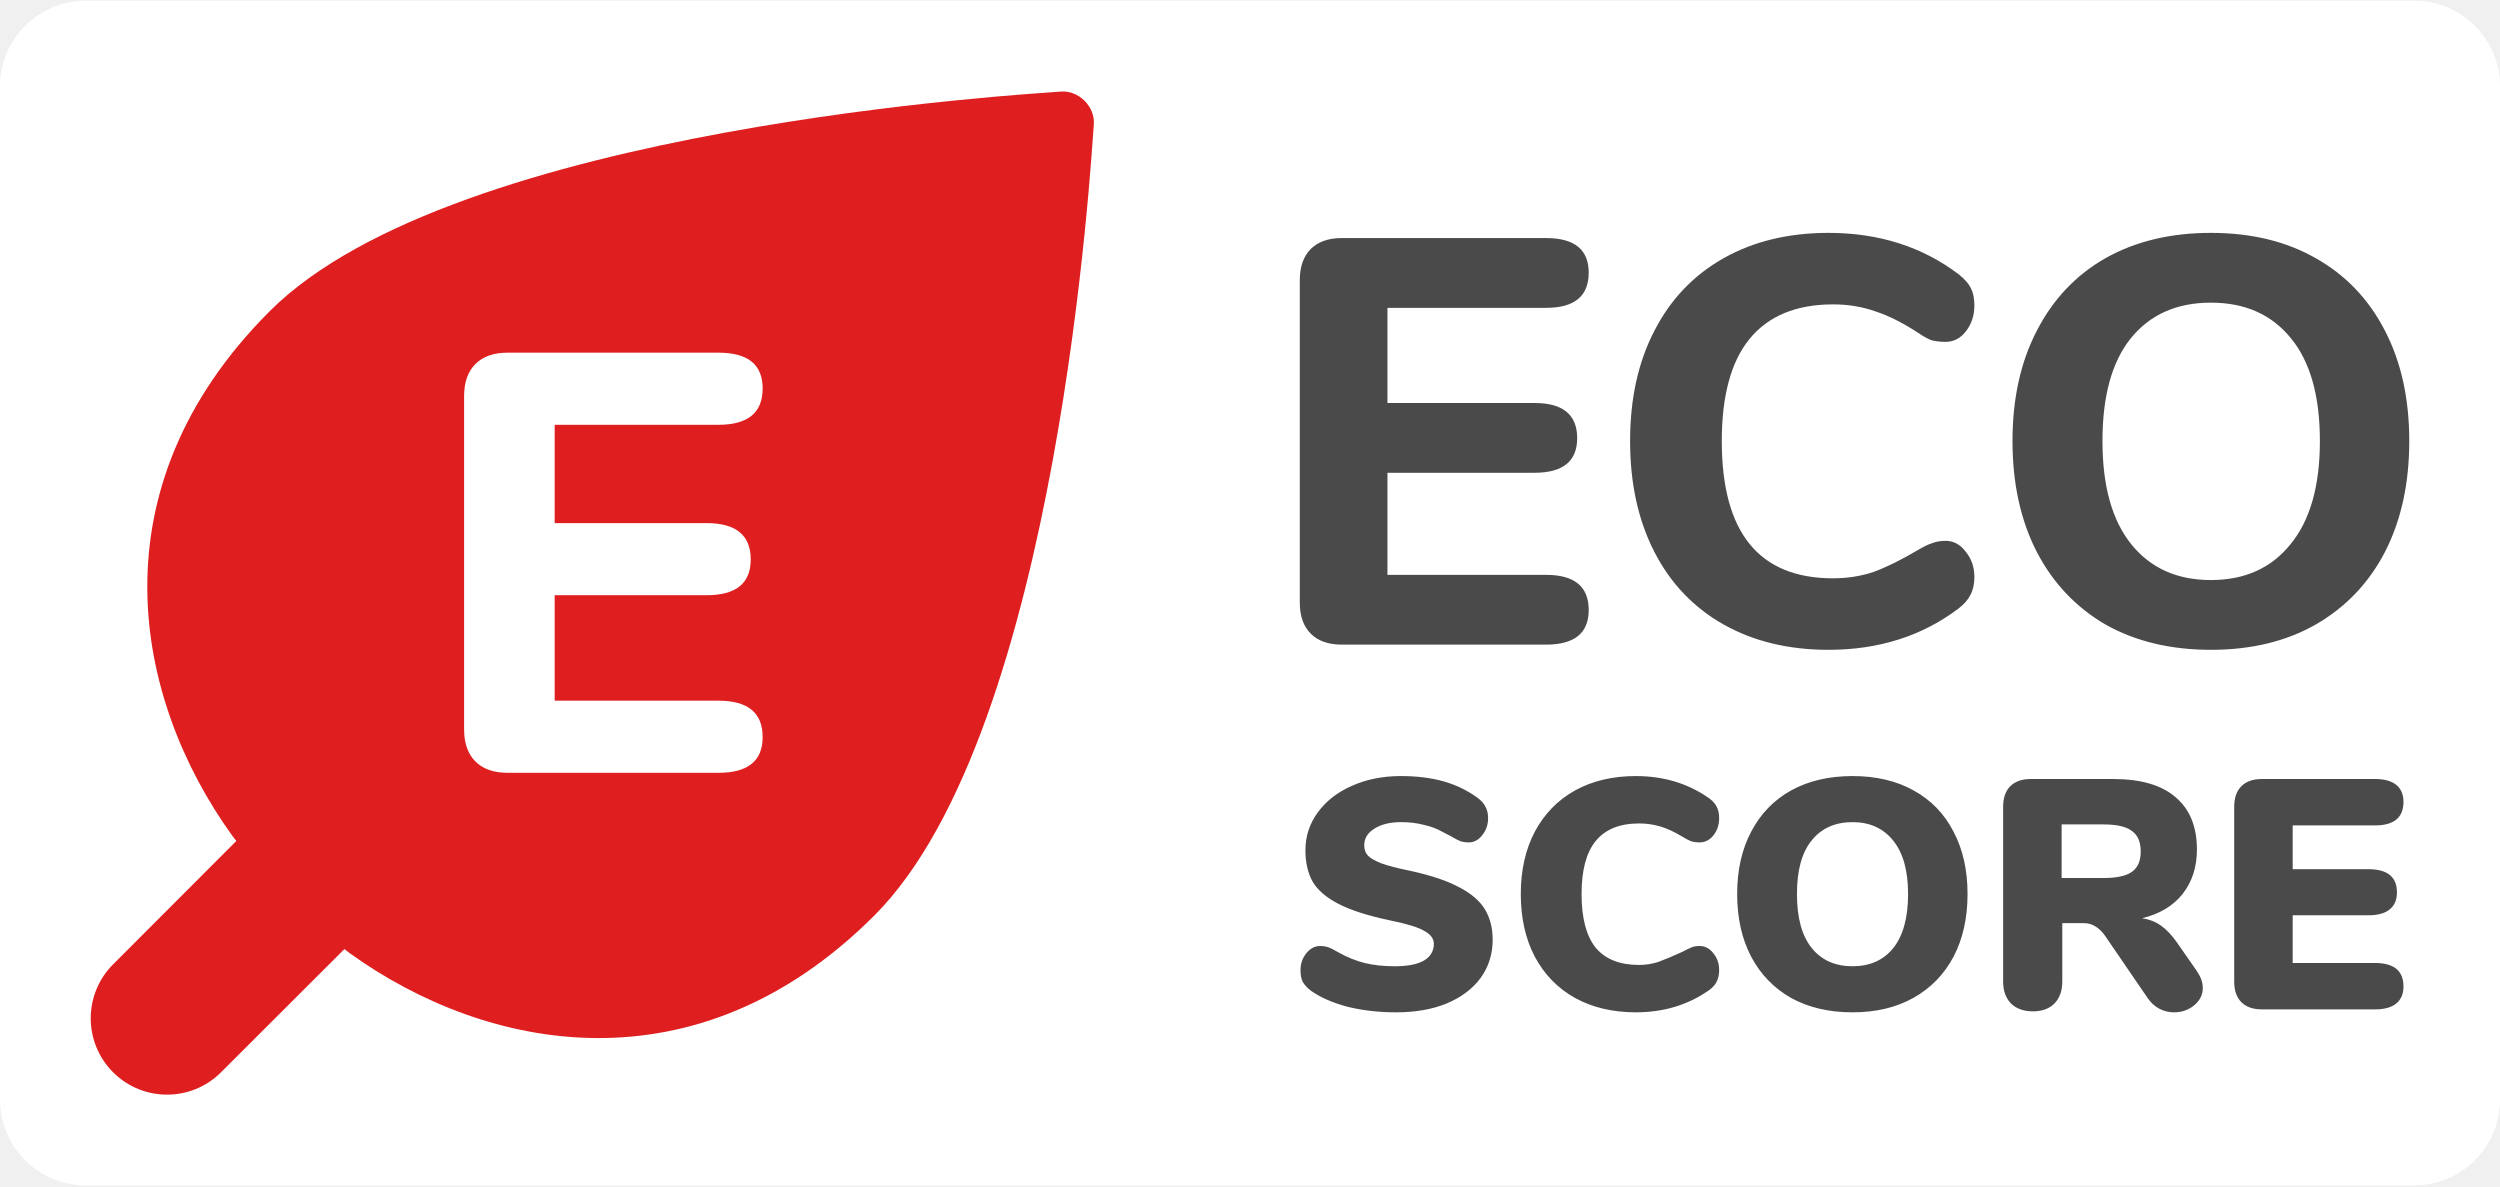
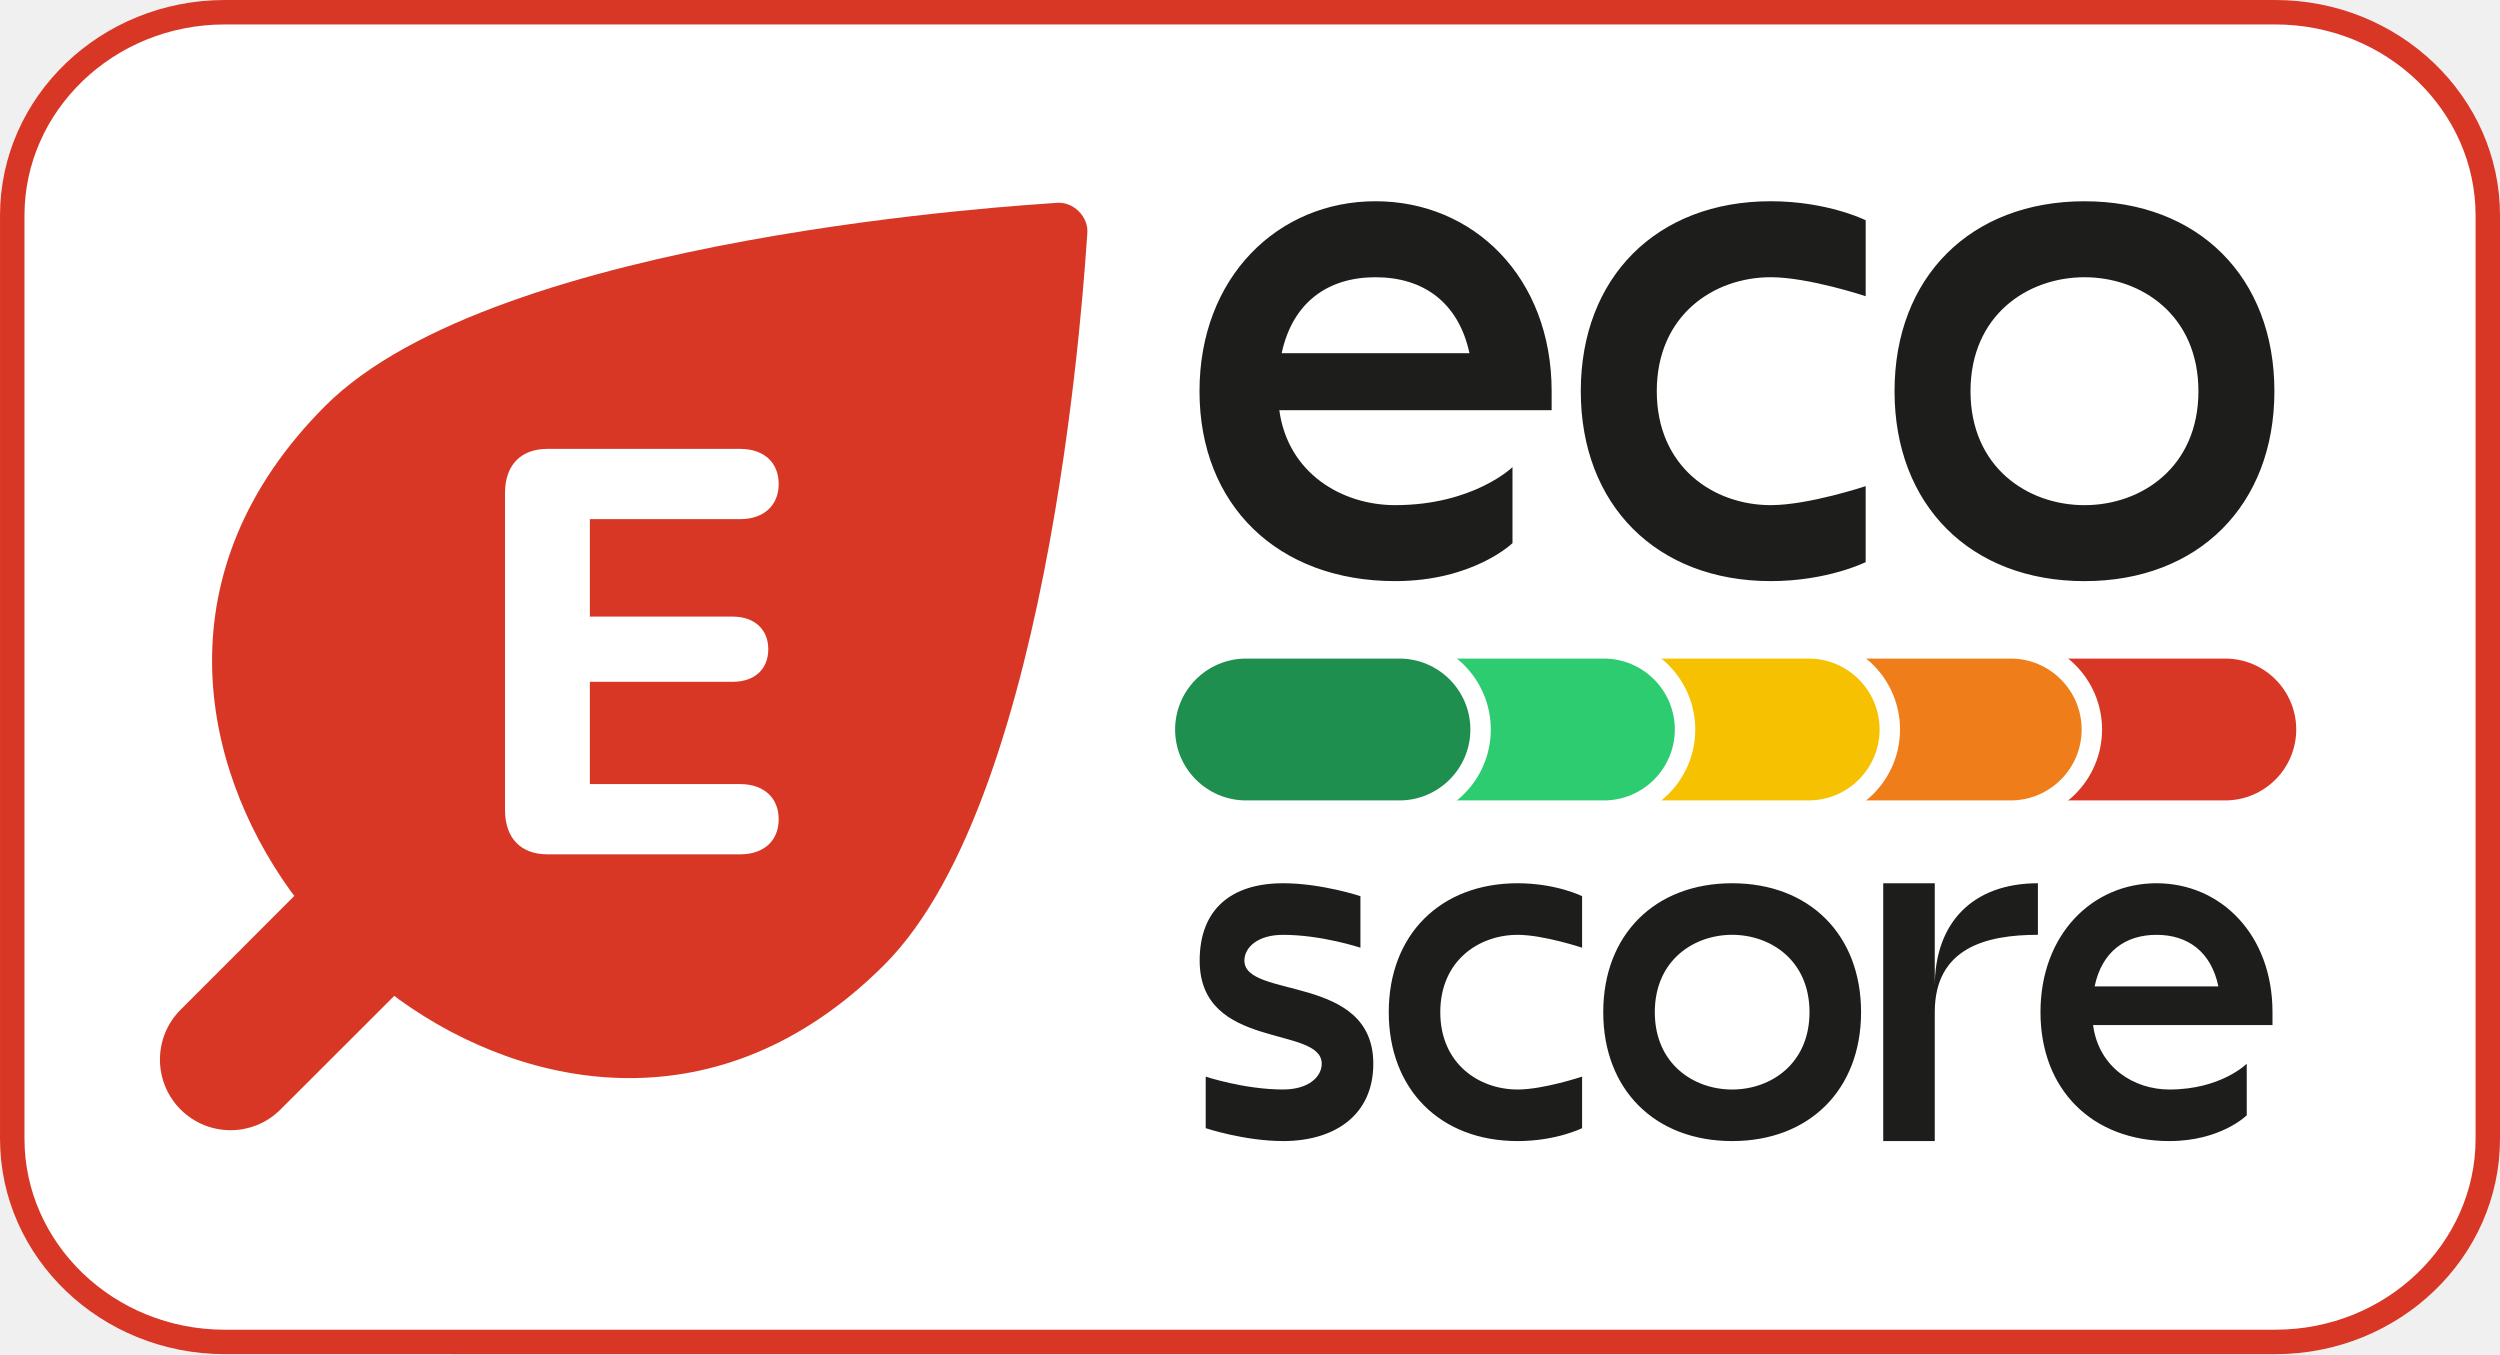
- <svg xmlns="http://www.w3.org/2000/svg" width="274" height="130" viewBox="0 0 1377.625 652.782" fill="none">
-   <rect width="1377.625" height="652.782" ry="47.219" fill="#fff" />
-   <g clip-path="url(#clip0)" transform="translate(-104.995 -48.292)">
-     <g clip-path="url(#clip1)">
-       <path d="M689.547 98.344c9.874-.832 19.022 8.316 18.189 18.19-1.213 14.061-18.724 333.622-120.986 435.883-98.014 98.014-213.504 75.007-288.915 20.795a73.265 73.265 0 01-3.058-2.343l-67.981 67.886c-16.426 16.425-43.057 16.425-59.482 0-16.425-16.426-16.425-43.057 0-59.482l67.898-67.97a74.609 74.609 0 01-2.355-3.069c-54.212-75.411-77.219-190.901 20.795-288.915C355.913 117.057 675.474 99.546 689.547 98.344z" fill="#df1f1f" />
-       <path d="M384.707 473.727c-7.662 0-13.573-2.08-17.732-6.239-4.16-4.16-6.239-10.071-6.239-17.733V266.191c0-7.662 2.079-13.573 6.239-17.733 4.159-4.159 10.07-6.239 17.732-6.239h116.247c16.2 0 24.3 6.568 24.3 19.703 0 13.354-8.1 20.031-24.3 20.031h-90.305v54.183h83.737c16.2 0 24.3 6.677 24.3 20.031 0 13.135-8.1 19.703-24.3 19.703h-83.737v58.123h90.305c16.2 0 24.3 6.677 24.3 20.031 0 13.135-8.1 19.703-24.3 19.703z" fill="#fff" />
-     </g>
-     <path d="M844.443 403.098c-7.415 0-13.135-2.012-17.16-6.038-4.025-4.025-6.038-9.745-6.038-17.16V202.257c0-7.415 2.013-13.135 6.038-17.16 4.025-4.026 9.745-6.038 17.16-6.038H956.94c15.677 0 23.516 6.355 23.516 19.067 0 12.923-7.839 19.385-23.516 19.385h-87.391v52.435h81.035c15.678 0 23.516 6.461 23.516 19.385 0 12.711-7.838 19.067-23.516 19.067h-81.035v56.248h87.391c15.677 0 23.516 6.462 23.516 19.385 0 12.712-7.839 19.067-23.516 19.067zm268.137 2.86c-22.03 0-41.31-4.66-57.83-13.982-16.53-9.322-29.24-22.669-38.14-40.041-8.9-17.373-13.35-37.711-13.35-61.015 0-23.305 4.45-43.537 13.35-60.698 8.9-17.372 21.61-30.719 38.14-40.041 16.52-9.322 35.8-13.982 57.83-13.982 27.76 0 51.7 7.626 71.82 22.88 3.18 2.542 5.41 5.085 6.68 7.627 1.27 2.542 1.9 5.72 1.9 9.534 0 5.508-1.59 10.275-4.76 14.3-2.97 3.814-6.68 5.72-11.13 5.72-2.96 0-5.61-.318-7.94-.953-2.12-.848-4.56-2.225-7.31-4.131-8.47-5.509-16.31-9.428-23.52-11.758-7.2-2.543-14.93-3.814-23.19-3.814-20.34 0-35.7 6.356-46.08 19.067-10.17 12.5-15.26 31.249-15.26 56.249 0 50.422 20.45 75.633 61.34 75.633 7.83 0 15.25-1.165 22.24-3.496 6.99-2.542 15.15-6.567 24.47-12.076 3.18-1.906 5.83-3.178 7.95-3.813 2.11-.848 4.55-1.271 7.3-1.271 4.45 0 8.16 2.012 11.13 6.038 3.17 3.813 4.76 8.474 4.76 13.982 0 3.814-.74 7.098-2.22 9.852-1.27 2.542-3.39 4.978-6.36 7.309-20.12 15.254-44.06 22.88-71.82 22.88zm210.72 0c-22.24 0-41.63-4.66-58.15-13.982-16.31-9.534-28.92-22.881-37.82-40.041-8.9-17.373-13.35-37.711-13.35-61.015 0-23.305 4.45-43.537 13.35-60.698 8.9-17.372 21.51-30.719 37.82-40.041 16.52-9.322 35.91-13.982 58.15-13.982 22.25 0 41.53 4.66 57.84 13.982 16.53 9.322 29.24 22.669 38.14 40.041 8.89 17.161 13.34 37.393 13.34 60.698 0 23.304-4.45 43.642-13.34 61.015-8.9 17.16-21.61 30.507-38.14 40.041-16.31 9.322-35.59 13.982-57.84 13.982zm0-38.452c18.65 0 33.27-6.567 43.86-19.703 10.8-13.135 16.21-32.096 16.21-56.883 0-24.788-5.3-43.643-15.89-56.566-10.6-13.136-25.32-19.703-44.18-19.703-18.85 0-33.58 6.567-44.17 19.703-10.38 12.923-15.57 31.778-15.57 56.566 0 24.787 5.3 43.748 15.89 56.883 10.59 13.136 25.21 19.703 43.85 19.703zM874.404 605.719c-9.604 0-18.548-1.02-26.832-3.061-8.163-2.161-14.886-5.102-20.168-8.824-2.041-1.561-3.542-3.182-4.502-4.862-.841-1.681-1.261-3.842-1.261-6.483 0-3.602 1.08-6.723 3.241-9.364 2.161-2.641 4.682-3.962 7.564-3.962 1.56 0 3.061.24 4.502.72 1.44.481 3.241 1.381 5.402 2.702 4.922 2.761 9.784 4.742 14.586 5.942 4.923 1.201 10.445 1.801 16.568 1.801 7.083 0 12.425-1.021 16.027-3.061 3.721-2.161 5.582-5.283 5.582-9.365 0-2.761-1.74-5.102-5.222-7.023-3.361-2.041-9.844-4.021-19.449-5.942-11.885-2.521-21.189-5.523-27.912-9.004-6.723-3.482-11.465-7.564-14.226-12.246-2.641-4.802-3.962-10.564-3.962-17.287 0-7.684 2.281-14.647 6.843-20.889 4.562-6.243 10.805-11.105 18.728-14.587 8.044-3.601 17.048-5.402 27.012-5.402 8.764 0 16.568.96 23.411 2.881 6.843 1.921 13.085 4.922 18.728 9.004 2.161 1.561 3.661 3.241 4.502 5.042.96 1.681 1.44 3.782 1.44 6.303 0 3.602-1.08 6.723-3.241 9.364-2.041 2.641-4.502 3.962-7.383 3.962-1.561 0-3.002-.18-4.322-.54-1.321-.481-3.182-1.441-5.583-2.882-.6-.36-2.341-1.26-5.222-2.701-2.761-1.56-6.063-2.761-9.904-3.601-3.722-.961-7.804-1.441-12.246-1.441-6.122 0-11.044 1.201-14.766 3.602-3.722 2.281-5.583 5.342-5.583 9.184 0 2.281.661 4.141 1.981 5.582 1.321 1.441 3.782 2.881 7.384 4.322 3.601 1.321 8.943 2.701 16.027 4.142 11.525 2.521 20.589 5.582 27.192 9.184 6.602 3.481 11.285 7.563 14.046 12.245 2.761 4.682 4.142 10.205 4.142 16.568 0 7.923-2.221 14.946-6.663 21.069-4.442 6.002-10.685 10.684-18.729 14.046-7.923 3.241-17.167 4.862-27.732 4.862zm132.006 0c-12.722 0-23.887-2.641-33.491-7.923-9.484-5.283-16.868-12.846-22.15-22.69-5.162-9.845-7.743-21.37-7.743-34.576 0-13.085 2.581-24.55 7.743-34.395 5.282-9.844 12.666-17.407 22.15-22.69 9.604-5.282 20.769-7.923 33.491-7.923 15.25 0 28.64 4.022 40.16 12.065 2.04 1.441 3.48 3.001 4.32 4.682.96 1.681 1.44 3.842 1.44 6.483 0 3.722-1.08 6.903-3.24 9.544-2.04 2.521-4.56 3.782-7.56 3.782-1.8 0-3.42-.24-4.86-.72-1.44-.601-3.12-1.501-5.05-2.702-4.2-2.521-8.16-4.322-11.88-5.402a41.127 41.127 0 00-11.53-1.621c-10.68 0-18.664 3.242-23.946 9.725-5.163 6.362-7.744 16.087-7.744 29.172 0 13.206 2.581 23.051 7.744 29.533 5.282 6.363 13.266 9.545 23.946 9.545 3.61 0 7.09-.541 10.45-1.621 3.36-1.201 7.68-3.001 12.96-5.402 2.53-1.321 4.39-2.221 5.59-2.702 1.2-.48 2.64-.72 4.32-.72 3 0 5.52 1.321 7.56 3.962 2.16 2.521 3.24 5.642 3.24 9.364 0 2.521-.48 4.682-1.44 6.483-.84 1.68-2.28 3.241-4.32 4.682-11.52 8.043-24.91 12.065-40.16 12.065zm119.42 0c-12.97 0-24.25-2.641-33.86-7.923-9.48-5.403-16.81-12.966-21.97-22.69-5.16-9.845-7.74-21.37-7.74-34.576 0-13.205 2.58-24.67 7.74-34.395 5.16-9.844 12.49-17.407 21.97-22.69 9.61-5.282 20.89-7.923 33.86-7.923 12.96 0 24.19 2.641 33.67 7.923 9.6 5.283 16.93 12.846 21.97 22.69 5.16 9.725 7.74 21.19 7.74 34.395 0 13.206-2.58 24.731-7.74 34.576-5.16 9.724-12.55 17.287-22.15 22.69-9.48 5.282-20.65 7.923-33.49 7.923zm0-25.391c9.6 0 17.1-3.362 22.51-10.085 5.4-6.843 8.1-16.747 8.1-29.713 0-12.965-2.76-22.81-8.28-29.533-5.41-6.723-12.85-10.084-22.33-10.084-9.61 0-17.11 3.361-22.51 10.084-5.41 6.603-8.11 16.448-8.11 29.533 0 13.086 2.7 22.991 8.11 29.713 5.4 6.723 12.9 10.085 22.51 10.085zm189.78 2.701c2.16 3.242 3.24 6.303 3.24 9.184 0 3.842-1.62 7.083-4.86 9.724-3.12 2.522-6.78 3.782-10.98 3.782-2.89 0-5.59-.66-8.11-1.981-2.52-1.32-4.68-3.301-6.48-5.942l-23.41-34.215c-1.68-2.401-3.48-4.142-5.4-5.223-1.8-1.2-3.97-1.801-6.49-1.801h-11.7v32.235c0 5.042-1.44 9.064-4.32 12.065-2.88 2.881-6.85 4.322-11.89 4.322-5.04 0-9.06-1.441-12.06-4.322-2.89-3.001-4.33-7.023-4.33-12.065v-96.343c0-4.922 1.32-8.704 3.97-11.345 2.64-2.641 6.42-3.961 11.34-3.961h45.2c15.37 0 26.89 3.361 34.58 10.084 7.8 6.603 11.7 16.207 11.7 28.813 0 9.604-2.64 17.767-7.92 24.49-5.28 6.603-12.73 11.045-22.33 13.326 3.96.601 7.38 1.921 10.26 3.962 3 2.041 5.94 5.102 8.83 9.184zm-51.5-51.322c7.32 0 12.54-1.141 15.67-3.422 3.24-2.281 4.86-6.003 4.86-11.165 0-5.282-1.62-9.064-4.86-11.345-3.13-2.401-8.35-3.601-15.67-3.601h-23.05v29.533zm87.34 72.391c-4.92 0-8.7-1.32-11.34-3.961-2.64-2.642-3.96-6.423-3.96-11.345v-96.343c0-4.922 1.32-8.704 3.96-11.345 2.64-2.641 6.42-3.961 11.34-3.961h62.31c5.16 0 9.06 1.08 11.7 3.241 2.65 2.161 3.97 5.282 3.97 9.364 0 8.644-5.23 12.966-15.67 12.966h-45.38v24.13h41.78c10.44 0 15.67 4.262 15.67 12.786 0 4.082-1.33 7.203-3.97 9.364-2.64 2.161-6.54 3.242-11.7 3.242h-41.78v26.291h45.38c10.44 0 15.67 4.322 15.67 12.966 0 4.082-1.32 7.203-3.97 9.364-2.64 2.161-6.54 3.241-11.7 3.241z" fill="#4a4a4a" />
-   </g>
-   <defs id="defs114">
-     <clipPath id="clip0">
-       <path fill="#fff" transform="translate(.768 .426)" id="rect108" d="M0 0h1599.53v752.096H0z" />
-     </clipPath>
-     <clipPath id="clip1">
-       <path fill="#fff" transform="translate(149.068 85.17)" id="rect111" d="M0 0h572.016v572.016H0z" />
-     </clipPath>
-   </defs>
+ <svg xmlns="http://www.w3.org/2000/svg" width="240" height="130">
+   <path d="M529.871 242.271c0-5.168 4.387-9.372 9.778-9.372h89.203c5.39 0 9.776 4.205 9.776 9.372v40.166c0 5.168-4.386 9.372-9.776 9.372h-89.204c-5.39 0-9.777-4.205-9.777-9.372z" fill="#fff" style="stroke-width:1.636" transform="matrix(2.20676 0 0 -2.20676 -1169.297 643.952)" />
+   <path fill-rule="evenodd" clip-rule="evenodd" d="M530.935 242.271c0-4.539 3.868-8.308 8.714-8.308h89.203c4.846 0 8.713 3.77 8.713 8.308v40.166c0 4.539-3.867 8.308-8.713 8.308h-89.204c-4.846 0-8.713-3.77-8.713-8.308zm8.714-9.372c-5.39 0-9.778 4.204-9.778 9.372v40.166c0 5.167 4.386 9.372 9.777 9.372h89.204c5.39 0 9.776-4.204 9.776-9.372V242.27c0-5.167-4.386-9.372-9.776-9.372z" fill="#d93726" style="stroke-width:1.636" transform="matrix(2.20676 0 0 -2.20676 -1169.297 643.952)" />
+   <path d="M597.37 273.964h-11.846c.374-2.743 2.723-4.13 5.038-4.13 3.404 0 5.106 1.652 5.106 1.652v-3.304s-1.702-1.653-5.106-1.653c-5.106 0-8.51 3.304-8.51 8.262s3.404 8.263 7.66 8.263c4.255 0 7.659-3.304 7.659-8.263v-.827zm-11.744 2.48h8.17c-.477 2.213-2.009 3.304-4.086 3.304-2.076 0-3.607-1.091-4.084-3.305zM611.033 282.227v-3.305s-2.48.827-4.131.827c-2.48 0-4.957-1.653-4.957-4.958 0-3.304 2.479-4.957 4.957-4.957 1.653 0 4.13.827 4.13.827v-3.306s-1.652-.826-4.13-.826c-4.957 0-8.263 3.304-8.263 8.262s3.306 8.263 8.263 8.263c2.478 0 4.13-.827 4.13-.827zM628.813 274.79c0-4.957-3.305-8.262-8.262-8.262-4.958 0-8.263 3.304-8.263 8.262s3.305 8.263 8.263 8.263c4.957 0 8.262-3.305 8.262-8.263zm-13.22 0c0-3.304 2.48-4.957 4.958-4.957 2.479 0 4.957 1.653 4.957 4.957 0 3.306-2.48 4.958-4.957 4.958-2.479 0-4.958-1.652-4.958-4.958zM585.687 242.17c-1.683 0-3.365.56-3.365.56v2.243s1.682-.56 3.365-.56c1.12 0 1.682.56 1.682 1.12 0 1.683-5.31.562-5.31 4.487 0 2.242 1.385 3.365 3.628 3.365 1.683 0 3.366-.562 3.366-.562v-2.242s-1.683.56-3.366.56c-1.12 0-1.682-.56-1.682-1.12 0-1.683 5.608-.561 5.608-4.487-.001-2.243-1.684-3.365-3.926-3.365zM598.696 252.823v-2.242s-1.682.56-2.804.56c-1.682 0-3.365-1.12-3.365-3.364 0-2.243 1.683-3.365 3.365-3.365 1.122 0 2.804.561 2.804.561v-2.242s-1.121-.562-2.804-.562c-3.365 0-5.607 2.243-5.607 5.608 0 3.365 2.242 5.608 5.607 5.608 1.683 0 2.804-.562 2.804-.562zM610.832 247.777c0-3.365-2.243-5.608-5.608-5.608-3.365 0-5.608 2.243-5.608 5.608 0 3.365 2.243 5.608 5.608 5.608 3.365 0 5.608-2.243 5.608-5.608zm-8.973 0c0-2.243 1.682-3.365 3.365-3.365 1.683 0 3.365 1.121 3.365 3.365 0 2.243-1.682 3.365-3.365 3.365-1.683 0-3.365-1.122-3.365-3.365zM618.525 253.385v-2.243c-2.243 0-4.487-.561-4.487-3.365v-5.608h-2.242v11.216h2.242v-4.487c.001 2.804 1.683 4.487 4.487 4.487zM628.731 247.216h-7.806c.247-1.862 1.795-2.804 3.32-2.804 2.243 0 3.365 1.121 3.365 1.121v-2.242s-1.122-1.122-3.365-1.122c-3.365 0-5.608 2.243-5.608 5.608 0 3.365 2.243 5.608 5.047 5.608s5.046-2.243 5.046-5.608v-.561zm-7.739 1.682h5.384c-.314 1.503-1.323 2.243-2.691 2.243-1.37 0-2.378-.74-2.693-2.243z" fill="#1d1d1b" style="stroke-width:1.636" transform="matrix(2.20676 0 0 -2.20676 -1169.297 643.952)" />
+   <path d="M630.207 260.074c0 1.95-1.581 3.53-3.53 3.53H616.5a3.531 3.531 0 0 1 0-7.061h10.175a3.531 3.531 0 0 1 3.531 3.53z" fill="#d93726" style="stroke-width:1.636" transform="matrix(2.20676 0 0 -2.20676 -1169.297 643.952)" />
+   <path d="M630.652 260.074a3.98 3.98 0 0 0-3.975-3.975h-10.175a3.98 3.98 0 0 0-3.975 3.975 3.98 3.98 0 0 0 3.975 3.974h10.175a3.98 3.98 0 0 0 3.975-3.974zm-3.975-3.086a3.09 3.09 0 0 1 3.086 3.086 3.09 3.09 0 0 1-3.086 3.085h-10.175a3.09 3.09 0 0 1-3.086-3.085 3.09 3.09 0 0 1 3.086-3.086z" fill="#fff" style="stroke-width:1.636" transform="matrix(2.20676 0 0 -2.20676 -1169.297 643.952)" />
+   <path d="M620.872 260.074c0 1.95-1.58 3.53-3.53 3.53h-9.768a3.531 3.531 0 0 1 0-7.061h9.768a3.532 3.532 0 0 1 3.53 3.53z" fill="#ef7e1a" style="stroke-width:1.636" transform="matrix(2.20676 0 0 -2.20676 -1169.297 643.952)" />
+   <path d="M621.316 260.074a3.98 3.98 0 0 0-3.974-3.975h-9.749a3.98 3.98 0 0 0-3.974 3.975 3.98 3.98 0 0 0 3.974 3.974h9.749a3.98 3.98 0 0 0 3.974-3.974zm-3.974-3.086a3.09 3.09 0 0 1 3.086 3.086 3.09 3.09 0 0 1-3.086 3.085h-9.749a3.09 3.09 0 0 1-3.086-3.085 3.09 3.09 0 0 1 3.086-3.086z" fill="#fff" style="stroke-width:1.636" transform="matrix(2.20676 0 0 -2.20676 -1169.297 643.952)" />
+   <path d="M612.083 260.074c0 1.95-1.58 3.53-3.53 3.53h-9.867a3.53 3.53 0 0 1 0-7.061h9.867a3.532 3.532 0 0 1 3.53 3.53z" fill="#f5c100" style="stroke-width:1.636" transform="matrix(2.20676 0 0 -2.20676 -1169.297 643.952)" />
+   <path d="M612.527 260.074a3.98 3.98 0 0 0-3.974-3.975h-9.867a3.98 3.98 0 0 0-3.975 3.975 3.979 3.979 0 0 0 3.975 3.974h9.867a3.98 3.98 0 0 0 3.974-3.974zm-3.974-3.086a3.09 3.09 0 0 1 3.085 3.086 3.09 3.09 0 0 1-3.085 3.085h-9.867a3.09 3.09 0 0 1-3.086-3.085 3.09 3.09 0 0 1 3.086-3.086z" fill="#fff" style="stroke-width:1.636" transform="matrix(2.20676 0 0 -2.20676 -1169.297 643.952)" />
+   <path d="M603.175 260.074c0 1.95-1.581 3.53-3.53 3.53h-9.868a3.531 3.531 0 0 1 0-7.061h9.867a3.532 3.532 0 0 1 3.53 3.53z" fill="#2ecc71" style="stroke-width:1.636" transform="matrix(2.20676 0 0 -2.20676 -1169.297 643.952)" />
+   <path d="M603.619 260.074a3.98 3.98 0 0 0-3.975-3.975h-9.867a3.979 3.979 0 0 0-3.974 3.975 3.979 3.979 0 0 0 3.974 3.974h9.867a3.98 3.98 0 0 0 3.975-3.974zm-3.975-3.086a3.09 3.09 0 0 1 3.086 3.086 3.09 3.09 0 0 1-3.086 3.085h-9.867a3.09 3.09 0 0 1-3.085-3.085 3.09 3.09 0 0 1 3.085-3.086z" fill="#fff" style="stroke-width:1.636" transform="matrix(2.20676 0 0 -2.20676 -1169.297 643.952)" />
+   <path d="M594.28 260.074c0 1.95-1.58 3.53-3.53 3.53h-6.673a3.531 3.531 0 0 1 0-7.061h6.673a3.532 3.532 0 0 1 3.53 3.53z" fill="#1e8f4e" style="stroke-width:1.636" transform="matrix(2.20676 0 0 -2.20676 -1169.297 643.952)" />
+   <path d="M594.724 260.073a3.979 3.979 0 0 0-3.974-3.974h-6.673a3.979 3.979 0 0 0-3.975 3.974 3.979 3.979 0 0 0 3.975 3.975h6.673a3.979 3.979 0 0 0 3.974-3.975zm-3.974-3.085a3.09 3.09 0 0 1 3.086 3.085 3.09 3.09 0 0 1-3.086 3.086h-6.673a3.09 3.09 0 0 1-3.086-3.086 3.09 3.09 0 0 1 3.086-3.085z" fill="#fff" style="stroke-width:1.636" transform="matrix(2.20676 0 0 -2.20676 -1169.297 643.952)" />
+   <path d="M575.844 282.985c.721.06 1.39-.607 1.328-1.328-.089-1.026-1.366-24.356-8.833-31.822-7.156-7.155-15.587-5.477-21.093-1.518a6.068 6.068 0 0 0-.223.17l-4.962-4.956a3.071 3.071 0 0 0-4.343 4.343l4.958 4.962a5.875 5.875 0 0 0-.172.224c-3.957 5.505-5.637 13.937 1.518 21.093 7.464 7.467 30.795 8.745 31.822 8.832z" fill="#d93726" style="stroke-width:1.636" transform="matrix(2.20676 0 0 -2.20676 -1169.297 643.952)" />
+   <path d="M562.07 254.643c1.015 0 1.675.575 1.675 1.528 0 .954-.672 1.528-1.675 1.528h-6.539v4.45h6.222c.929 0 1.54.537 1.54 1.417s-.623 1.418-1.54 1.418h-6.222v4.241h6.54c1.002 0 1.674.575 1.674 1.528 0 .954-.66 1.528-1.675 1.528h-8.384c-1.162 0-1.846-.709-1.846-1.919v-13.787c0-1.223.684-1.932 1.846-1.932z" fill="#fff" style="stroke-width:1.636" transform="matrix(2.20676 0 0 -2.20676 -1169.297 643.952)" />
</svg>
